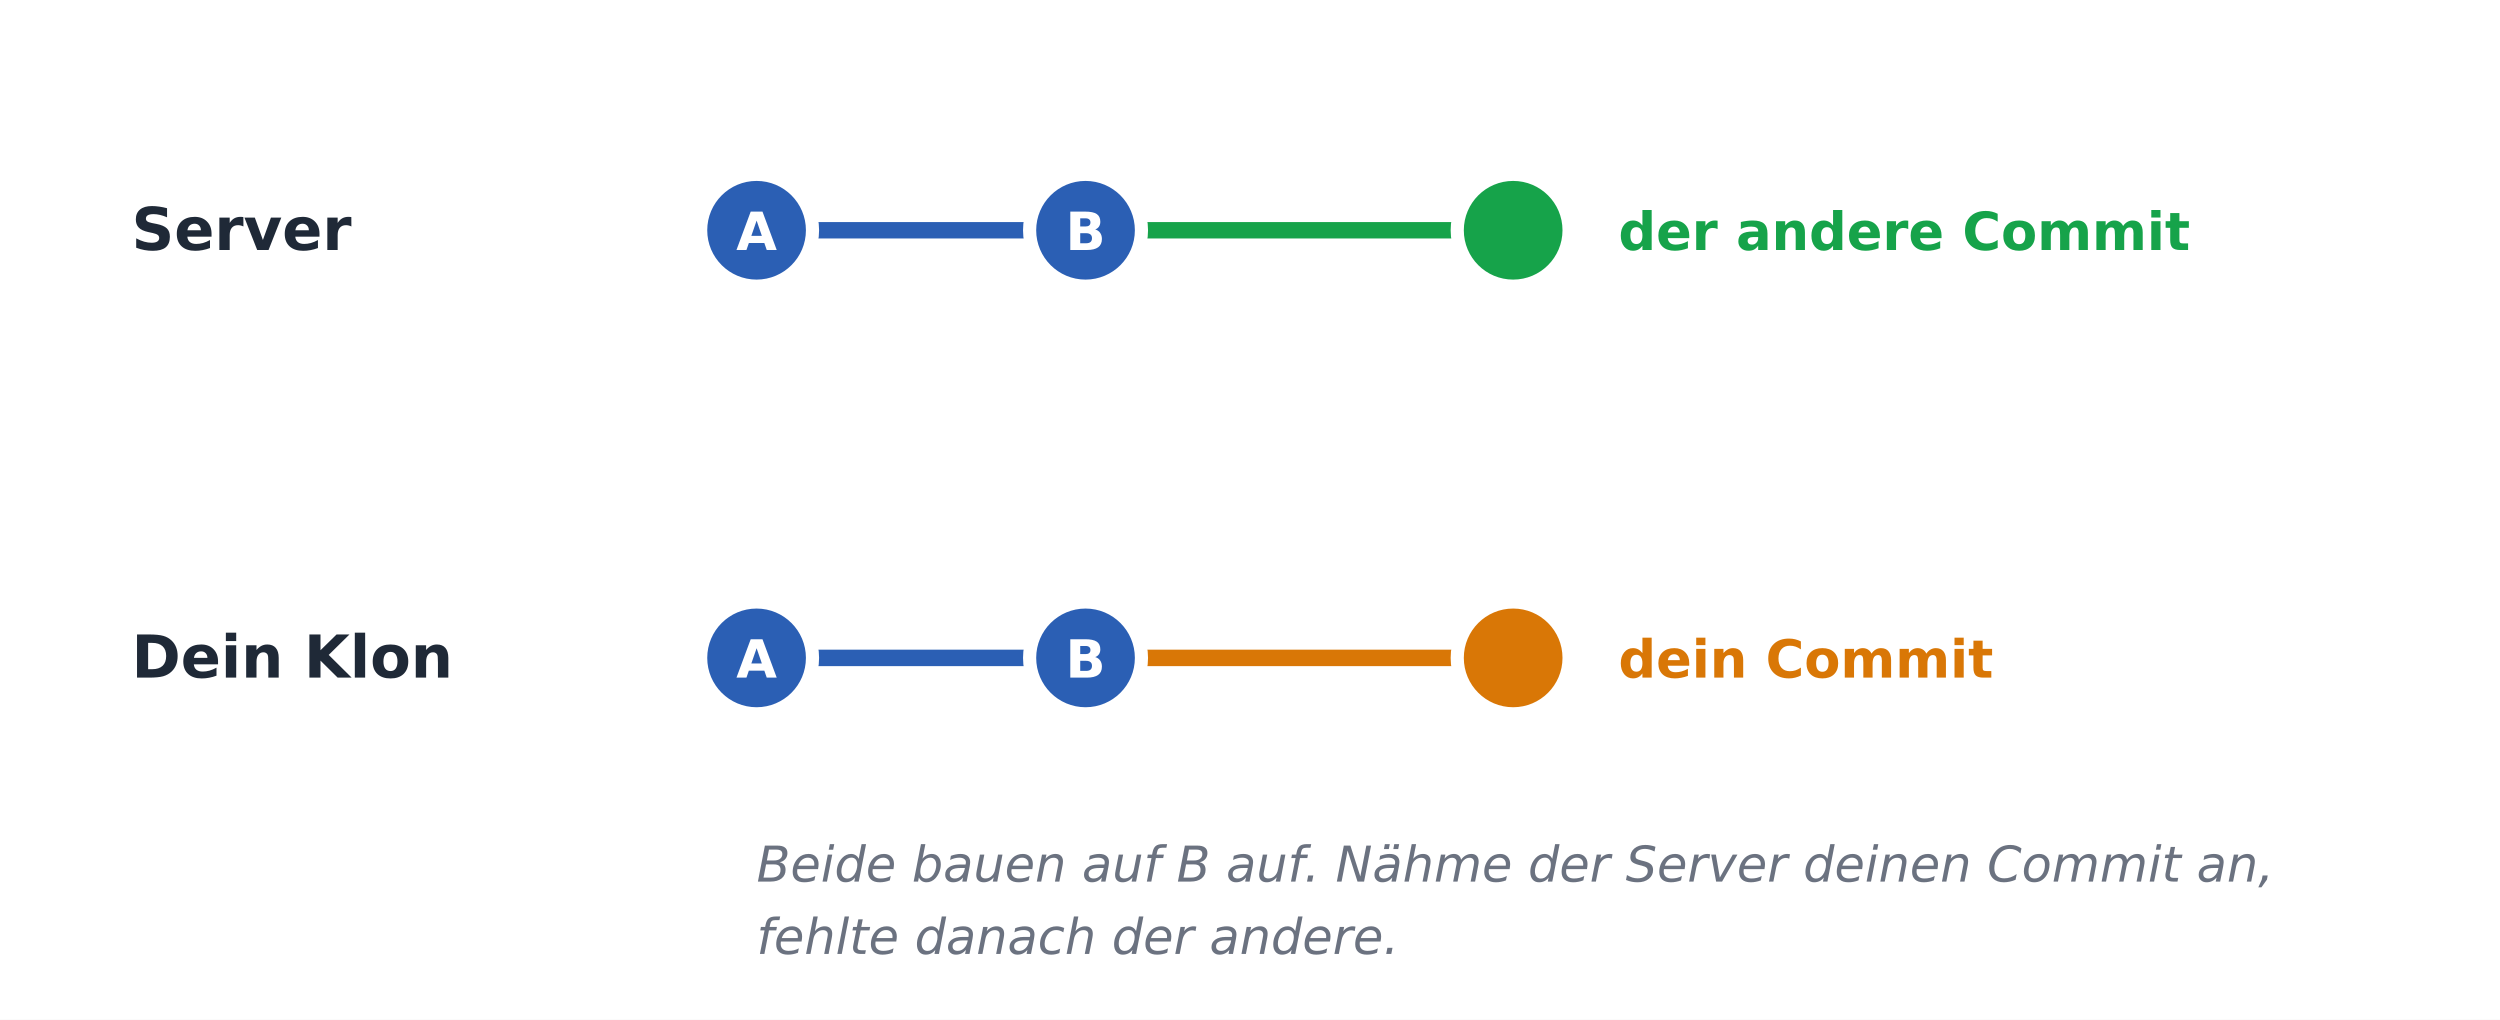
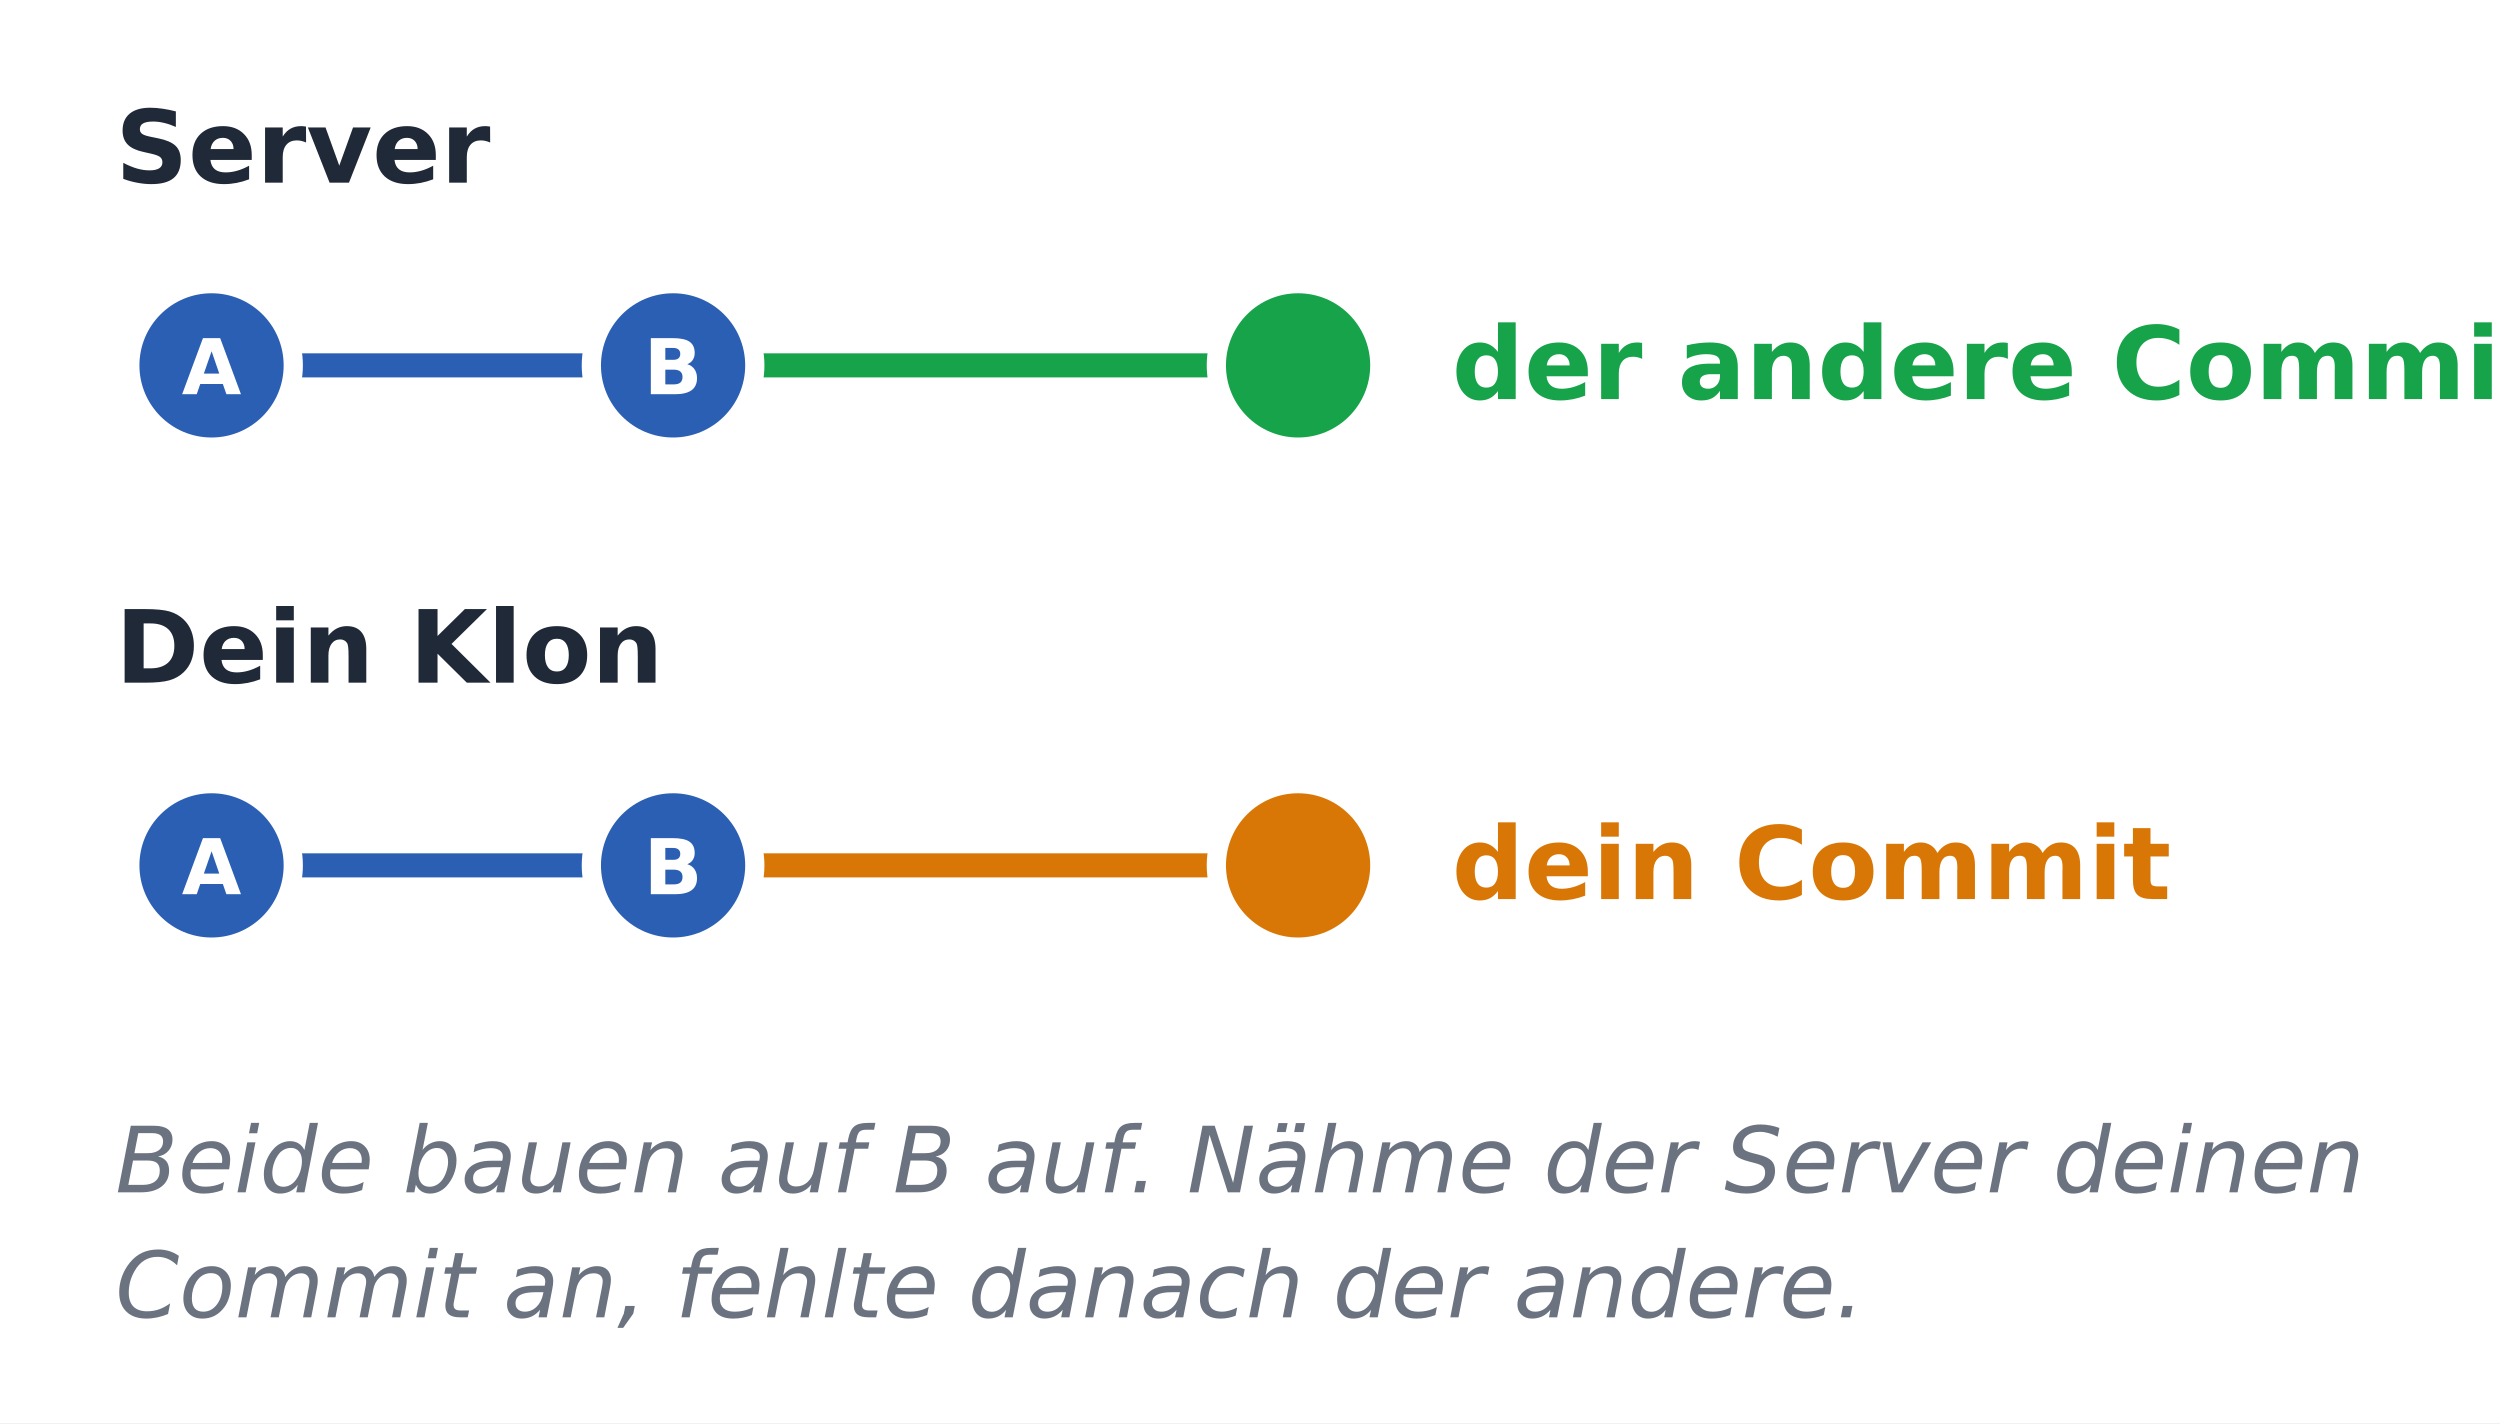
- <svg xmlns="http://www.w3.org/2000/svg" viewBox="0 0 760 310" width="760" height="310">
-   <rect width="760" height="310" fill="#ffffff" />
-   <text x="40" y="76" text-anchor="start" font-family="'IBM Plex Sans', 'DejaVu Sans', sans-serif" font-size="18" font-weight="600" fill="#1f2937">Server</text>
-   <path d="M 230 70 L 330 70" fill="none" stroke="#2b5fb4" stroke-width="5" stroke-linecap="round" />
-   <path d="M 330 70 L 460 70" fill="none" stroke="#16a34a" stroke-width="5" stroke-linecap="round" />
-   <circle cx="230" cy="70" r="17" fill="#2b5fb4" stroke="#ffffff" stroke-width="4" />
-   <text x="230" y="76" text-anchor="middle" font-family="'IBM Plex Sans', 'DejaVu Sans', sans-serif" font-size="16" font-weight="700" fill="#ffffff">A</text>
-   <circle cx="330" cy="70" r="17" fill="#2b5fb4" stroke="#ffffff" stroke-width="4" />
-   <text x="330" y="76" text-anchor="middle" font-family="'IBM Plex Sans', 'DejaVu Sans', sans-serif" font-size="16" font-weight="700" fill="#ffffff">B</text>
-   <circle cx="460" cy="70" r="17" fill="#16a34a" stroke="#ffffff" stroke-width="4" />
-   <text x="492" y="76" text-anchor="start" font-family="'IBM Plex Sans', 'DejaVu Sans', sans-serif" font-size="16" font-weight="600" fill="#16a34a">der andere Commit</text>
-   <text x="40" y="206" text-anchor="start" font-family="'IBM Plex Sans', 'DejaVu Sans', sans-serif" font-size="18" font-weight="600" fill="#1f2937">Dein Klon</text>
-   <path d="M 230 200 L 330 200" fill="none" stroke="#2b5fb4" stroke-width="5" stroke-linecap="round" />
-   <path d="M 330 200 L 460 200" fill="none" stroke="#d97706" stroke-width="5" stroke-linecap="round" />
-   <circle cx="230" cy="200" r="17" fill="#2b5fb4" stroke="#ffffff" stroke-width="4" />
-   <text x="230" y="206" text-anchor="middle" font-family="'IBM Plex Sans', 'DejaVu Sans', sans-serif" font-size="16" font-weight="700" fill="#ffffff">A</text>
-   <circle cx="330" cy="200" r="17" fill="#2b5fb4" stroke="#ffffff" stroke-width="4" />
-   <text x="330" y="206" text-anchor="middle" font-family="'IBM Plex Sans', 'DejaVu Sans', sans-serif" font-size="16" font-weight="700" fill="#ffffff">B</text>
-   <circle cx="460" cy="200" r="17" fill="#d97706" stroke="#ffffff" stroke-width="4" />
-   <text x="492" y="206" text-anchor="start" font-family="'IBM Plex Sans', 'DejaVu Sans', sans-serif" font-size="16" font-weight="600" fill="#d97706">dein Commit</text>
-   <text x="230" y="268" text-anchor="start" font-family="'IBM Plex Sans', 'DejaVu Sans', sans-serif" font-size="15" font-weight="400" fill="#6b7280" font-style="italic">Beide bauen auf B auf. Nähme der Server deinen Commit an,</text>
-   <text x="230" y="290" text-anchor="start" font-family="'IBM Plex Sans', 'DejaVu Sans', sans-serif" font-size="15" font-weight="400" fill="#6b7280" font-style="italic">fehlte danach der andere.</text>
+ <svg xmlns="http://www.w3.org/2000/svg" viewBox="0 0 520 296" width="520" height="296">
+   <rect width="520" height="296" fill="#ffffff" />
+   <text x="24" y="38" text-anchor="start" font-family="'IBM Plex Sans', 'DejaVu Sans', sans-serif" font-size="21" font-weight="700" fill="#1f2937">Server</text>
+   <path d="M 44 76 L 140 76" fill="none" stroke="#2b5fb4" stroke-width="5" stroke-linecap="round" />
+   <path d="M 140 76 L 270 76" fill="none" stroke="#16a34a" stroke-width="5" stroke-linecap="round" />
+   <circle cx="44" cy="76" r="17" fill="#2b5fb4" stroke="#ffffff" stroke-width="4" />
+   <text x="44" y="82" text-anchor="middle" font-family="'IBM Plex Sans', 'DejaVu Sans', sans-serif" font-size="16" font-weight="700" fill="#ffffff">A</text>
+   <circle cx="140" cy="76" r="17" fill="#2b5fb4" stroke="#ffffff" stroke-width="4" />
+   <text x="140" y="82" text-anchor="middle" font-family="'IBM Plex Sans', 'DejaVu Sans', sans-serif" font-size="16" font-weight="700" fill="#ffffff">B</text>
+   <circle cx="270" cy="76" r="17" fill="#16a34a" stroke="#ffffff" stroke-width="4" />
+   <text x="302" y="83" text-anchor="start" font-family="'IBM Plex Sans', 'DejaVu Sans', sans-serif" font-size="21" font-weight="700" fill="#16a34a">der andere Commit</text>
+   <text x="24" y="142" text-anchor="start" font-family="'IBM Plex Sans', 'DejaVu Sans', sans-serif" font-size="21" font-weight="700" fill="#1f2937">Dein Klon</text>
+   <path d="M 44 180 L 140 180" fill="none" stroke="#2b5fb4" stroke-width="5" stroke-linecap="round" />
+   <path d="M 140 180 L 270 180" fill="none" stroke="#d97706" stroke-width="5" stroke-linecap="round" />
+   <circle cx="44" cy="180" r="17" fill="#2b5fb4" stroke="#ffffff" stroke-width="4" />
+   <text x="44" y="186" text-anchor="middle" font-family="'IBM Plex Sans', 'DejaVu Sans', sans-serif" font-size="16" font-weight="700" fill="#ffffff">A</text>
+   <circle cx="140" cy="180" r="17" fill="#2b5fb4" stroke="#ffffff" stroke-width="4" />
+   <text x="140" y="186" text-anchor="middle" font-family="'IBM Plex Sans', 'DejaVu Sans', sans-serif" font-size="16" font-weight="700" fill="#ffffff">B</text>
+   <circle cx="270" cy="180" r="17" fill="#d97706" stroke="#ffffff" stroke-width="4" />
+   <text x="302" y="187" text-anchor="start" font-family="'IBM Plex Sans', 'DejaVu Sans', sans-serif" font-size="21" font-weight="700" fill="#d97706">dein Commit</text>
+   <text x="24" y="248" text-anchor="start" font-family="'IBM Plex Sans', 'DejaVu Sans', sans-serif" font-size="19" font-weight="400" fill="#6b7280" font-style="italic">Beide bauen auf B auf. Nähme der Server deinen</text>
+   <text x="24" y="274" text-anchor="start" font-family="'IBM Plex Sans', 'DejaVu Sans', sans-serif" font-size="19" font-weight="400" fill="#6b7280" font-style="italic">Commit an, fehlte danach der andere.</text>
</svg>
